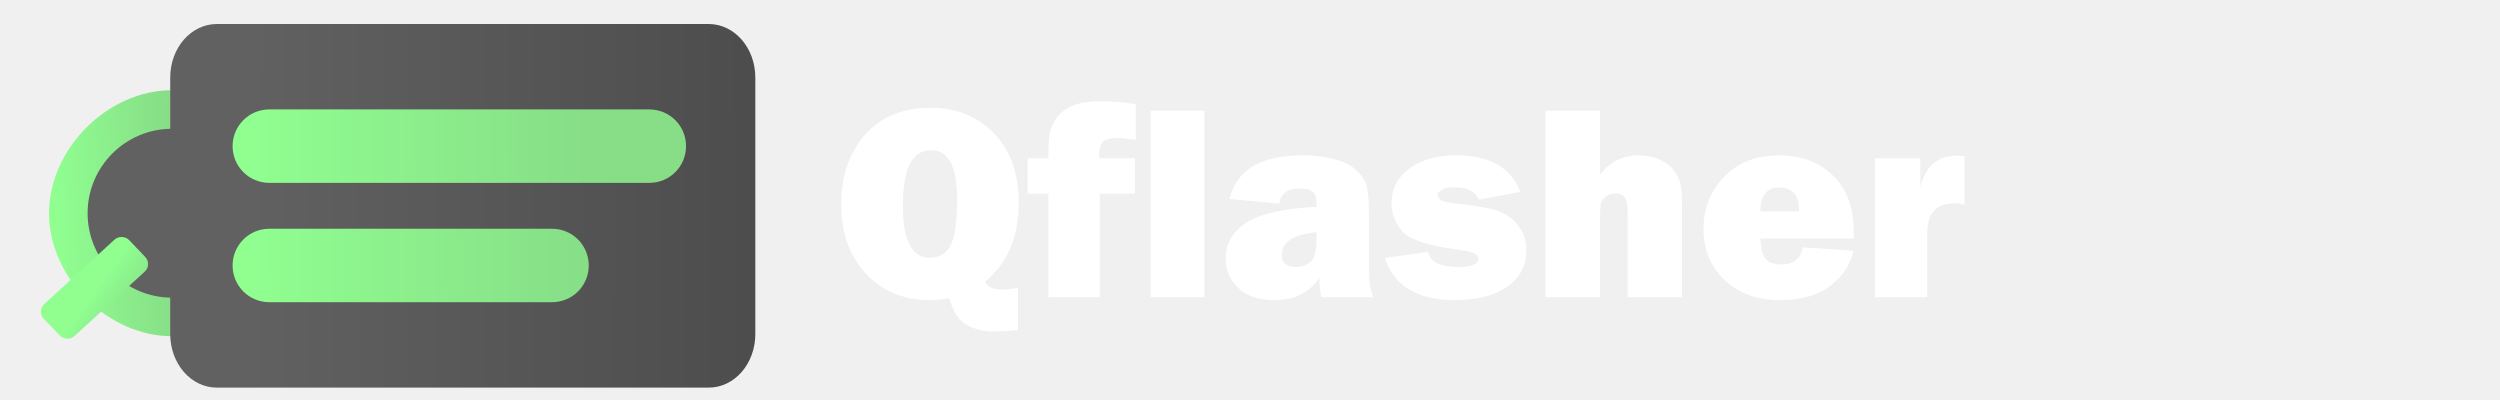
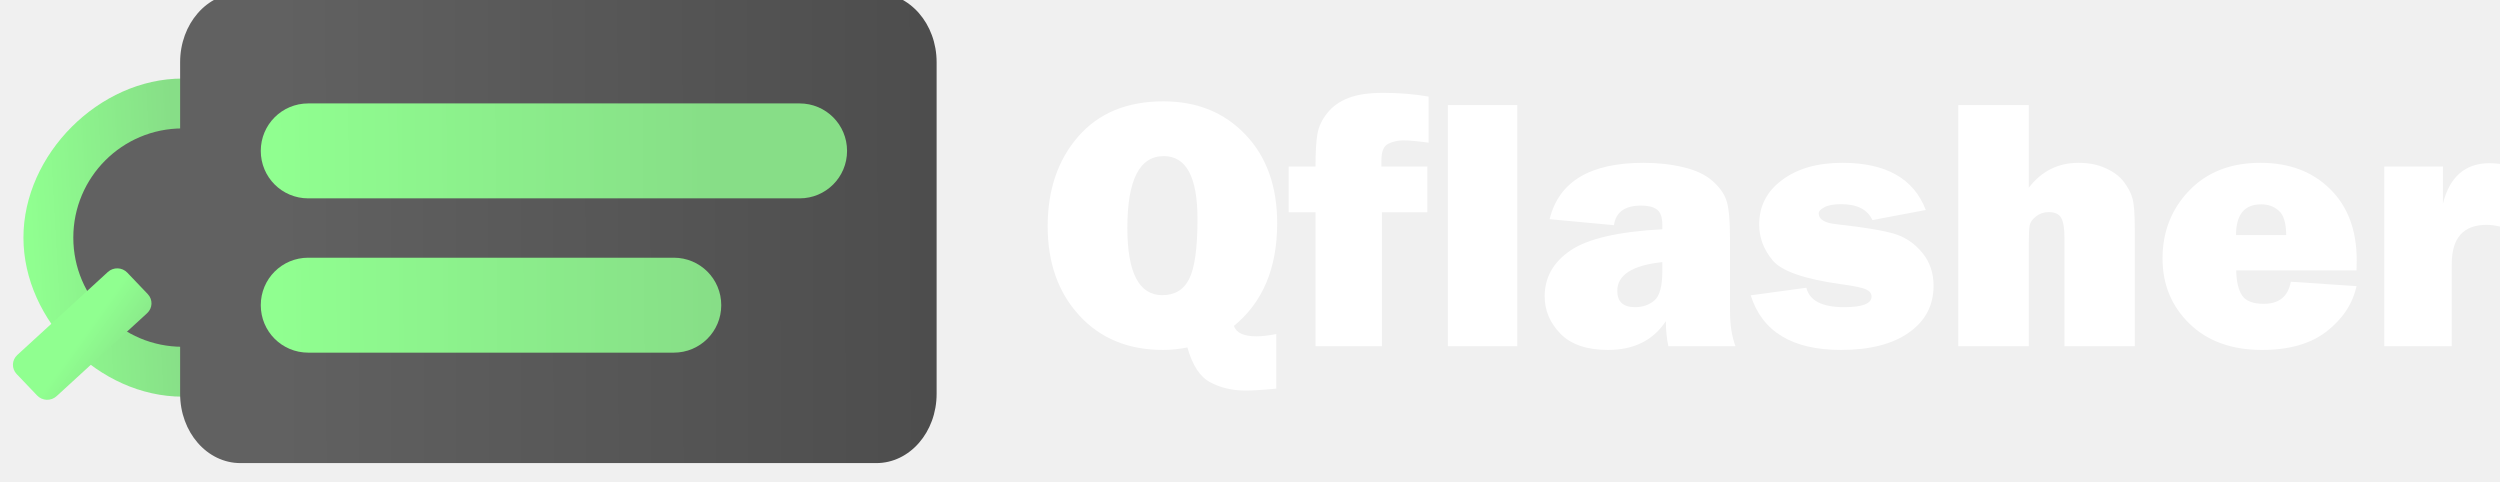
- <svg xmlns="http://www.w3.org/2000/svg" xmlns:xlink="http://www.w3.org/1999/xlink" width="1000" height="160" viewBox="0 0 799.999 0.144" version="1.1" id="svg5">
+ <svg xmlns="http://www.w3.org/2000/svg" xmlns:xlink="http://www.w3.org/1999/xlink" width="773.432" height="148.842" viewBox="0 0 618.745 0.134" version="1.1" id="svg5">
  <defs id="defs2">
    <linearGradient id="linearGradient168166">
      <stop style="stop-color:#616161;stop-opacity:1" offset="0" id="stop168162" />
      <stop style="stop-color:#4d4d4d;stop-opacity:1" offset="1" id="stop168164" />
    </linearGradient>
    <linearGradient id="linearGradient157524">
      <stop style="stop-color:#90ff90;stop-opacity:1" offset="0" id="stop157520" />
      <stop style="stop-color:#87de87;stop-opacity:1" offset="1" id="stop157522" />
    </linearGradient>
    <linearGradient id="linearGradient28548">
      <stop style="stop-color:#ffcc00;stop-opacity:1;" offset="0" id="stop28546" />
    </linearGradient>
    <linearGradient xlink:href="#linearGradient157524" id="linearGradient157526" x1="422.152" y1="463.175" x2="599.599" y2="461.744" gradientUnits="userSpaceOnUse" />
-     <linearGradient xlink:href="#linearGradient157524" id="linearGradient168002" gradientUnits="userSpaceOnUse" x1="422.152" y1="463.175" x2="599.599" y2="461.744" gradientTransform="matrix(0.6157752,0,0,0.6157752,-181.9941,-301.7668)" />
-     <linearGradient xlink:href="#linearGradient168166" id="linearGradient168168" x1="107.025" y1="131.509" x2="186.284" y2="131.257" gradientUnits="userSpaceOnUse" gradientTransform="matrix(2.026643,0,0,2.327339,-138.3866,-301.7668)" />
-     <linearGradient xlink:href="#linearGradient157524" id="linearGradient195183" x1="77.82" y1="186.16" x2="93.526" y2="185.268" gradientUnits="userSpaceOnUse" gradientTransform="matrix(2.327339,0,0,2.327339,-163.4765,-428.658)" />
-     <linearGradient xlink:href="#linearGradient157524" id="linearGradient205374" x1="-200.376" y1="-71.602" x2="-207.173" y2="-70.168" gradientUnits="userSpaceOnUse" gradientTransform="matrix(-1.606499,-1.683945,1.71586,-1.572366,-163.4765,-428.658)" />
+     <linearGradient xlink:href="#linearGradient157524" id="linearGradient168002" gradientUnits="userSpaceOnUse" x1="422.152" y1="463.175" x2="599.599" y2="461.744" gradientTransform="matrix(0.6157752,0,0,0.6157752,-193.8669,-305.0048)" />
+     <linearGradient xlink:href="#linearGradient168166" id="linearGradient168168" x1="107.025" y1="131.509" x2="186.284" y2="131.257" gradientUnits="userSpaceOnUse" gradientTransform="matrix(2.026643,0,0,2.327339,-150.2594,-305.0048)" />
+     <linearGradient xlink:href="#linearGradient157524" id="linearGradient195183" x1="77.82" y1="186.16" x2="93.526" y2="185.268" gradientUnits="userSpaceOnUse" gradientTransform="matrix(2.327339,0,0,2.327339,-175.3493,-431.8961)" />
+     <linearGradient xlink:href="#linearGradient157524" id="linearGradient205374" x1="-200.376" y1="-71.602" x2="-207.173" y2="-70.168" gradientUnits="userSpaceOnUse" gradientTransform="matrix(-1.606499,-1.683945,1.71586,-1.572366,-175.3493,-431.8961)" />
  </defs>
-   <g id="layer7" style="display:inline">
-     <path id="path151841" style="display:inline;fill:url(#linearGradient195183);stroke:#552200;stroke-width:0.064;stroke-dasharray:0, 0.708" d="M 55.057,-35.065 C 34.446,-35.065 15.692,-16.311 15.692,4.3 15.692,24.911 34.446,43.665 55.057,43.665 75.668,43.665 94.422,24.911 94.422,4.3 94.422,-16.311 75.668,-35.065 55.057,-35.065 Z" />
-     <path id="path151736" style="display:inline;fill:#616161;fill-opacity:1;stroke:#552200;stroke-width:0.064;stroke-dasharray:0, 0.708" d="M 82.082,4.3 A 27.023,27.023 0 0 1 55.058,31.323 27.023,27.023 0 0 1 28.035,4.3 27.023,27.023 0 0 1 55.058,-22.724 27.023,27.023 0 0 1 82.082,4.3 Z" />
-     <path id="rect152120-8-2" style="display:inline;fill:url(#linearGradient205374);stroke:#552200;stroke-width:0.063;stroke-dasharray:0, 0.695" d="m 19.077,43.378 -5.063,-5.307 c -1.291,-1.354 -1.221,-3.461 0.159,-4.725 l 22.406,-20.532 c 1.379,-1.264 3.529,-1.192 4.821,0.162 l 5.063,5.307 c 1.291,1.354 1.221,3.461 -0.159,4.725 L 23.898,43.54 c -1.379,1.264 -3.529,1.192 -4.821,-0.162 z" />
-     <path id="rect150584" style="display:inline;fill:url(#linearGradient168168);stroke:#552200;stroke-width:0.08;stroke-dasharray:0, 0.877" d="M 69.398,-56.245 H 226.775 c 8.269,0 14.927,7.645 14.927,17.141 v 82.071 c 0,9.496 -6.657,17.141 -14.927,17.141 H 69.398 c -8.269,0 -14.927,-7.645 -14.927,-17.141 v -82.071 c 0,-9.496 6.657,-17.141 14.927,-17.141 z" />
-     <path id="rect156959-8" style="display:inline;fill:url(#linearGradient168002);fill-opacity:1;stroke:#552200;stroke-width:0.081;stroke-miterlimit:4;stroke-dasharray:0, 0.896;stroke-dashoffset:0;stroke-opacity:1" d="m 86.181,-28.91 c -6.509,0 -11.749,5.24 -11.749,11.749 0,6.509 5.24,11.749 11.749,11.749 H 207.786 c 6.509,0 11.749,-5.24 11.749,-11.749 0,-6.509 -5.24,-11.749 -11.749,-11.749 z m 0,38.184 c -6.509,0 -11.749,5.241 -11.749,11.75 0,6.509 5.24,11.749 11.749,11.749 h 90.468 c 6.509,0 11.75,-5.24 11.75,-11.749 0,-6.509 -5.241,-11.75 -11.75,-11.75 z" />
+   <g id="layer7" style="display:inline" transform="translate(1.982944,-1.724858)">
+     <path id="path151841" style="display:inline;fill:url(#linearGradient195183);stroke:#552200;stroke-width:0.064;stroke-dasharray:0, 0.708" d="M 43.184,-38.303 C 22.574,-38.303 3.819,-19.549 3.819,1.062 3.819,21.673 22.574,40.427 43.184,40.427 63.795,40.427 82.549,21.673 82.549,1.062 82.549,-19.549 63.795,-38.303 43.184,-38.303 Z" />
+     <path id="path151736" style="display:inline;fill:#616161;fill-opacity:1;stroke:#552200;stroke-width:0.064;stroke-dasharray:0, 0.708" d="M 70.209,1.062 A 27.023,27.023 0 0 1 43.186,28.085 27.023,27.023 0 0 1 16.162,1.062 27.023,27.023 0 0 1 43.186,-25.962 27.023,27.023 0 0 1 70.209,1.062 Z" />
+     <path id="rect152120-8-2" style="display:inline;fill:url(#linearGradient205374);stroke:#552200;stroke-width:0.063;stroke-dasharray:0, 0.695" d="m 7.204,40.14 -5.063,-5.307 C 0.85,33.479 0.92,31.372 2.3,30.108 L 24.706,9.575 c 1.379,-1.264 3.529,-1.192 4.821,0.162 l 5.063,5.307 c 1.291,1.354 1.221,3.461 -0.159,4.725 L 12.025,40.302 c -1.379,1.264 -3.529,1.192 -4.821,-0.162 z" />
+     <path id="rect150584" style="display:inline;fill:url(#linearGradient168168);stroke:#552200;stroke-width:0.08;stroke-dasharray:0, 0.877" d="m 57.525,-59.483 h 157.377 c 8.269,0 14.927,7.645 14.927,17.141 v 82.071 c 0,9.496 -6.657,17.141 -14.927,17.141 H 57.525 c -8.269,0 -14.927,-7.645 -14.927,-17.141 V -42.342 c 0,-9.496 6.657,-17.141 14.927,-17.141 z" />
+     <path id="rect156959-8" style="display:inline;fill:url(#linearGradient168002);fill-opacity:1;stroke:#552200;stroke-width:0.081;stroke-miterlimit:4;stroke-dasharray:0, 0.896;stroke-dashoffset:0;stroke-opacity:1" d="m 74.308,-32.148 c -6.509,0 -11.749,5.24 -11.749,11.749 0,6.509 5.24,11.749 11.749,11.749 h 121.605 c 6.509,0 11.749,-5.24 11.749,-11.749 0,-6.509 -5.24,-11.749 -11.749,-11.749 z m 0,38.184 c -6.509,0 -11.749,5.241 -11.749,11.75 0,6.509 5.24,11.749 11.749,11.749 h 90.468 c 6.509,0 11.75,-5.24 11.75,-11.749 0,-6.509 -5.241,-11.75 -11.75,-11.75 z" />
    <text xml:space="preserve" style="font-style:normal;font-variant:normal;font-weight:normal;font-stretch:normal;font-size:78.37px;line-height:1.25;font-family:'Franklin Gothic Heavy';-inkscape-font-specification:'Franklin Gothic Heavy, ';stroke-width:0.235" x="346.354" y="155.431" id="text24353" transform="scale(0.8886067,1.125357)">
      <tspan id="tspan24351" style="font-style:normal;font-variant:normal;font-weight:normal;font-stretch:normal;font-size:78.37px;font-family:'Franklin Gothic Heavy';-inkscape-font-specification:'Franklin Gothic Heavy, ';stroke-width:0.235" x="346.354" y="155.431" />
    </text>
-     <g aria-label="Qflasher" id="text41163" style="font-size:89.556px;font-family:'Franklin Gothic Heavy';-inkscape-font-specification:'Franklin Gothic Heavy, ';stroke-width:0.224">
+     <g aria-label="Qflasher" id="text41163" style="font-size:89.556px;font-family:'Franklin Gothic Heavy';-inkscape-font-specification:'Franklin Gothic Heavy, ';stroke-width:0.224" transform="translate(-11.8728,-3.238035)">
      <path style="color:#000000;-inkscape-font-specification:'Franklin Gothic Heavy, ';fill:#ffffff;-inkscape-stroke:none" d="m 303.775,31.488 q -3.061,0.612 -6.035,0.612 -12.9,0 -20.727,-8.527 -7.827,-8.527 -7.827,-22.083 0,-13.512 7.565,-22.214 7.609,-8.702 21.077,-8.702 12.463,0 20.29,8.221 7.871,8.221 7.871,21.952 0,16.661 -10.714,25.406 0.875,2.58 5.554,2.58 2.099,0 4.941,-0.568 v 13.512 q -4.854,0.481 -7.609,0.481 -4.898,0 -8.746,-2.055 -3.804,-2.012 -5.641,-8.615 z m -6.209,-12.944 q 4.635,0 6.647,-4.023 2.055,-4.067 2.055,-14.824 0,-15.567 -8.352,-15.567 -9.008,0 -9.008,17.754 0,16.661 8.658,16.661 z" id="path2717" />
      <path style="color:#000000;-inkscape-font-specification:'Franklin Gothic Heavy, ';fill:#ffffff;-inkscape-stroke:none" d="M 351.92,-1.964 V 31.182 H 335.478 V -1.964 h -6.647 V -13.29 h 6.647 q 0,-5.51 0.481,-8.134 0.481,-2.667 2.405,-5.073 1.924,-2.449 5.16,-3.717 3.236,-1.312 8.702,-1.312 5.86,0 11.238,0.918 v 11.413 q -4.154,-0.568 -6.209,-0.568 -2.055,0 -3.761,0.831 -1.705,0.831 -1.705,4.067 v 1.574 h 11.369 v 11.326 z" id="path2719" />
      <path style="color:#000000;-inkscape-font-specification:'Franklin Gothic Heavy, ';fill:#ffffff;-inkscape-stroke:none" d="M 385.416,-28.507 V 31.182 H 368.231 V -28.507 Z" id="path2721" />
      <path style="color:#000000;-inkscape-font-specification:'Franklin Gothic Heavy, ';fill:#ffffff;-inkscape-stroke:none" d="m 439.421,31.182 h -16.617 q -0.612,-2.842 -0.612,-6.209 -4.723,7.128 -14.299,7.128 -7.871,0 -11.807,-4.023 -3.892,-4.023 -3.892,-9.227 0,-7.04 6.384,-11.369 6.428,-4.373 22.739,-5.247 V 1.228 q 0,-2.93 -1.356,-3.892 -1.312,-0.962 -3.892,-0.962 -6.035,0 -6.734,4.854 L 393.418,-0.259 q 3.411,-13.949 23.22,-13.949 5.379,0 9.883,1.093 4.504,1.049 7.128,3.323 2.624,2.274 3.498,4.81 0.918,2.536 0.918,9.751 V 22.524 q 0,5.073 1.356,8.658 z M 421.317,10.367 q -11.151,1.181 -11.151,7.128 0,4.023 4.417,4.023 2.799,0 4.766,-1.662 1.968,-1.662 1.968,-7.346 z" id="path2723" />
      <path style="color:#000000;-inkscape-font-specification:'Franklin Gothic Heavy, ';fill:#ffffff;-inkscape-stroke:none" d="m 443.182,18.588 13.775,-1.88 q 1.181,4.81 9.358,4.81 6.778,0 6.778,-2.624 0,-1.137 -1.312,-1.749 -1.312,-0.656 -6.209,-1.312 -13.556,-1.88 -16.923,-5.86 -3.367,-4.023 -3.367,-8.921 0,-6.822 5.685,-11.02 5.685,-4.242 14.911,-4.242 16.18,0 20.64,11.676 l -13.206,2.493 q -1.837,-3.936 -7.74,-3.936 -2.799,0 -4.198,0.787 -1.356,0.743 -1.356,1.487 0,2.186 4.198,2.667 10.932,1.224 14.824,2.493 3.892,1.268 6.647,4.635 2.755,3.367 2.755,8.134 0,7.303 -6.122,11.588 -6.078,4.285 -16.792,4.285 -18.06,0 -22.345,-13.512 z" id="path2725" />
      <path style="color:#000000;-inkscape-font-specification:'Franklin Gothic Heavy, ';fill:#ffffff;-inkscape-stroke:none" d="m 538.248,31.182 h -17.404 V 4.42 q 0,-3.673 -0.831,-5.029 -0.787,-1.399 -3.105,-1.399 -1.793,0 -3.148,1.093 -1.312,1.049 -1.53,2.186 -0.219,1.137 -0.219,4.766 V 31.182 H 494.563 V -28.507 h 17.448 v 20.465 q 4.723,-6.166 12.331,-6.166 3.848,0 6.734,1.356 2.93,1.312 4.504,3.411 1.574,2.099 2.099,4.067 0.568,1.968 0.568,7.609 z" id="path2727" />
      <path style="color:#000000;-inkscape-font-specification:'Franklin Gothic Heavy, ';fill:#ffffff;-inkscape-stroke:none" d="m 576.86,15.221 16.267,1.093 q -1.443,6.559 -7.39,11.195 -5.903,4.592 -16.005,4.592 -11.238,0 -17.929,-6.472 -6.69,-6.516 -6.69,-16.136 0,-9.97 6.603,-16.836 6.603,-6.865 17.623,-6.865 10.67,0 17.229,6.472 6.603,6.472 6.603,17.623 0,0.918 -0.044,2.536 H 563.348 q 0.087,4.198 1.487,6.253 1.399,2.012 5.335,2.012 5.685,0 6.69,-5.466 z M 575.723,3.677 q -0.044,-4.504 -1.837,-6.035 -1.749,-1.574 -4.373,-1.574 -6.209,0 -6.209,7.609 z" id="path2729" />
      <path style="color:#000000;-inkscape-font-specification:'Franklin Gothic Heavy, ';fill:#ffffff;-inkscape-stroke:none" d="M 616.697,31.182 H 599.993 v -44.472 h 14.518 v 9.183 q 2.493,-10.014 11.588,-10.014 0.918,0 2.536,0.175 V 1.578 q -1.837,-0.437 -3.28,-0.437 -8.658,0 -8.658,9.664 z" id="path2731" />
    </g>
    <text xml:space="preserve" style="font-style:normal;font-variant:normal;font-weight:normal;font-stretch:normal;font-size:105.833px;line-height:1.25;font-family:'Microsoft YaHei UI';-inkscape-font-specification:'Microsoft YaHei UI';stroke-width:0.265" x="311.279" y="-47.12" id="text55781">
      <tspan id="tspan55779" style="font-style:normal;font-variant:normal;font-weight:normal;font-stretch:normal;font-family:'Microsoft YaHei UI';-inkscape-font-specification:'Microsoft YaHei UI';stroke-width:0.265" x="311.279" y="-47.12" />
    </text>
  </g>
-   <g id="g167900" style="display:none">
-     <path style="opacity:1;fill:#87de87;stroke:#552200;stroke-width:0.028;stroke-dasharray:0, 0.304" xlink:href="#path151736" id="path167894" d="m 55.059,-28.025 c -8.462,-9.5e-5 -16.873,3.483 -22.857,9.467 -5.984,5.984 -9.468,14.395 -9.469,22.857 -9.5e-5,8.463 3.485,16.873 9.469,22.857 5.984,5.984 14.395,9.469 22.857,9.469 8.463,9.5e-5 16.873,-3.485 22.857,-9.469 5.984,-5.984 9.469,-14.395 9.469,-22.857 -5.17e-4,-8.462 -3.485,-16.874 -9.469,-22.857 -5.984,-5.984 -14.395,-9.467 -22.857,-9.467 z" transform="translate(-12.18761,133.1249)" />
+   <g id="g167900" style="display:none" transform="translate(1.982944,-1.724858)">
+     <path style="opacity:1;fill:#87de87;stroke:#552200;stroke-width:0.028;stroke-dasharray:0, 0.304" xlink:href="#path151736" id="path167894" d="m 43.186,-31.264 c -8.462,-9.5e-5 -16.873,3.483 -22.857,9.467 -5.984,5.984 -9.468,14.395 -9.469,22.857 -9.5e-5,8.463 3.485,16.873 9.469,22.857 5.984,5.984 14.395,9.469 22.857,9.469 8.463,9.4e-5 16.873,-3.485 22.857,-9.469 5.984,-5.984 9.469,-14.395 9.469,-22.857 -5.17e-4,-8.462 -3.485,-16.874 -9.469,-22.857 -5.984,-5.984 -14.395,-9.467 -22.857,-9.467 z" transform="translate(-0.3148124,136.3629)" />
    <path id="path167896" style="opacity:1;fill:#4d4d4d;stroke:#552200;stroke-width:0.028;stroke-dasharray:0, 0.304" d="M 107.025,131.509 A 11.611,11.611 0 0 1 95.414,143.12 11.611,11.611 0 0 1 83.802,131.509 11.611,11.611 0 0 1 95.414,119.898 11.611,11.611 0 0 1 107.025,131.509 Z" />
    <rect style="display:inline;fill:#87de87;fill-opacity:1;stroke:#552200;stroke-width:0.027;stroke-miterlimit:4;stroke-dasharray:0, 0.298;stroke-dashoffset:0;stroke-opacity:1" id="rect167898" width="6.054" height="15.96" x="-164.837" y="-44.526" ry="1.451" transform="matrix(-0.6902726,-0.7235494,0.7372623,-0.6756066,0,0)" />
  </g>
-   <g id="g167904" style="display:none">
+   <g id="g167904" style="display:none" transform="translate(1.982944,-1.724858)">
    <rect style="opacity:1;fill:#4d4d4d;fill-opacity:1;stroke:#552200;stroke-width:0.037;stroke-miterlimit:4;stroke-dasharray:0, 0.404;stroke-dashoffset:0;stroke-opacity:1" id="rect167902" width="92.385" height="49.994" x="95.161" y="105.495" ry="7.365" />
  </g>
-   <g id="g167908" style="display:none">
+   <g id="g167908" style="display:none" transform="translate(1.982944,-1.724858)">
    <path id="path167906" style="display:inline;fill:url(#linearGradient157526);fill-opacity:1;stroke:#552200;stroke-width:0.132;stroke-miterlimit:4;stroke-dasharray:0, 1.455;stroke-dashoffset:0;stroke-opacity:1" d="m 435.508,443.111 c -10.57,0 -19.08,8.51 -19.08,19.08 0,10.57 8.51,19.08 19.08,19.08 h 197.482 c 10.57,0 19.08,-8.51 19.08,-19.08 0,-10.57 -8.51,-19.08 -19.08,-19.08 z m 0,62.01 c -10.57,0 -19.08,8.512 -19.08,19.082 0,10.57 8.51,19.08 19.08,19.08 h 146.918 c 10.57,0 19.082,-8.51 19.082,-19.08 0,-10.57 -8.512,-19.082 -19.082,-19.082 z" transform="scale(0.2645833)" />
  </g>
</svg>
